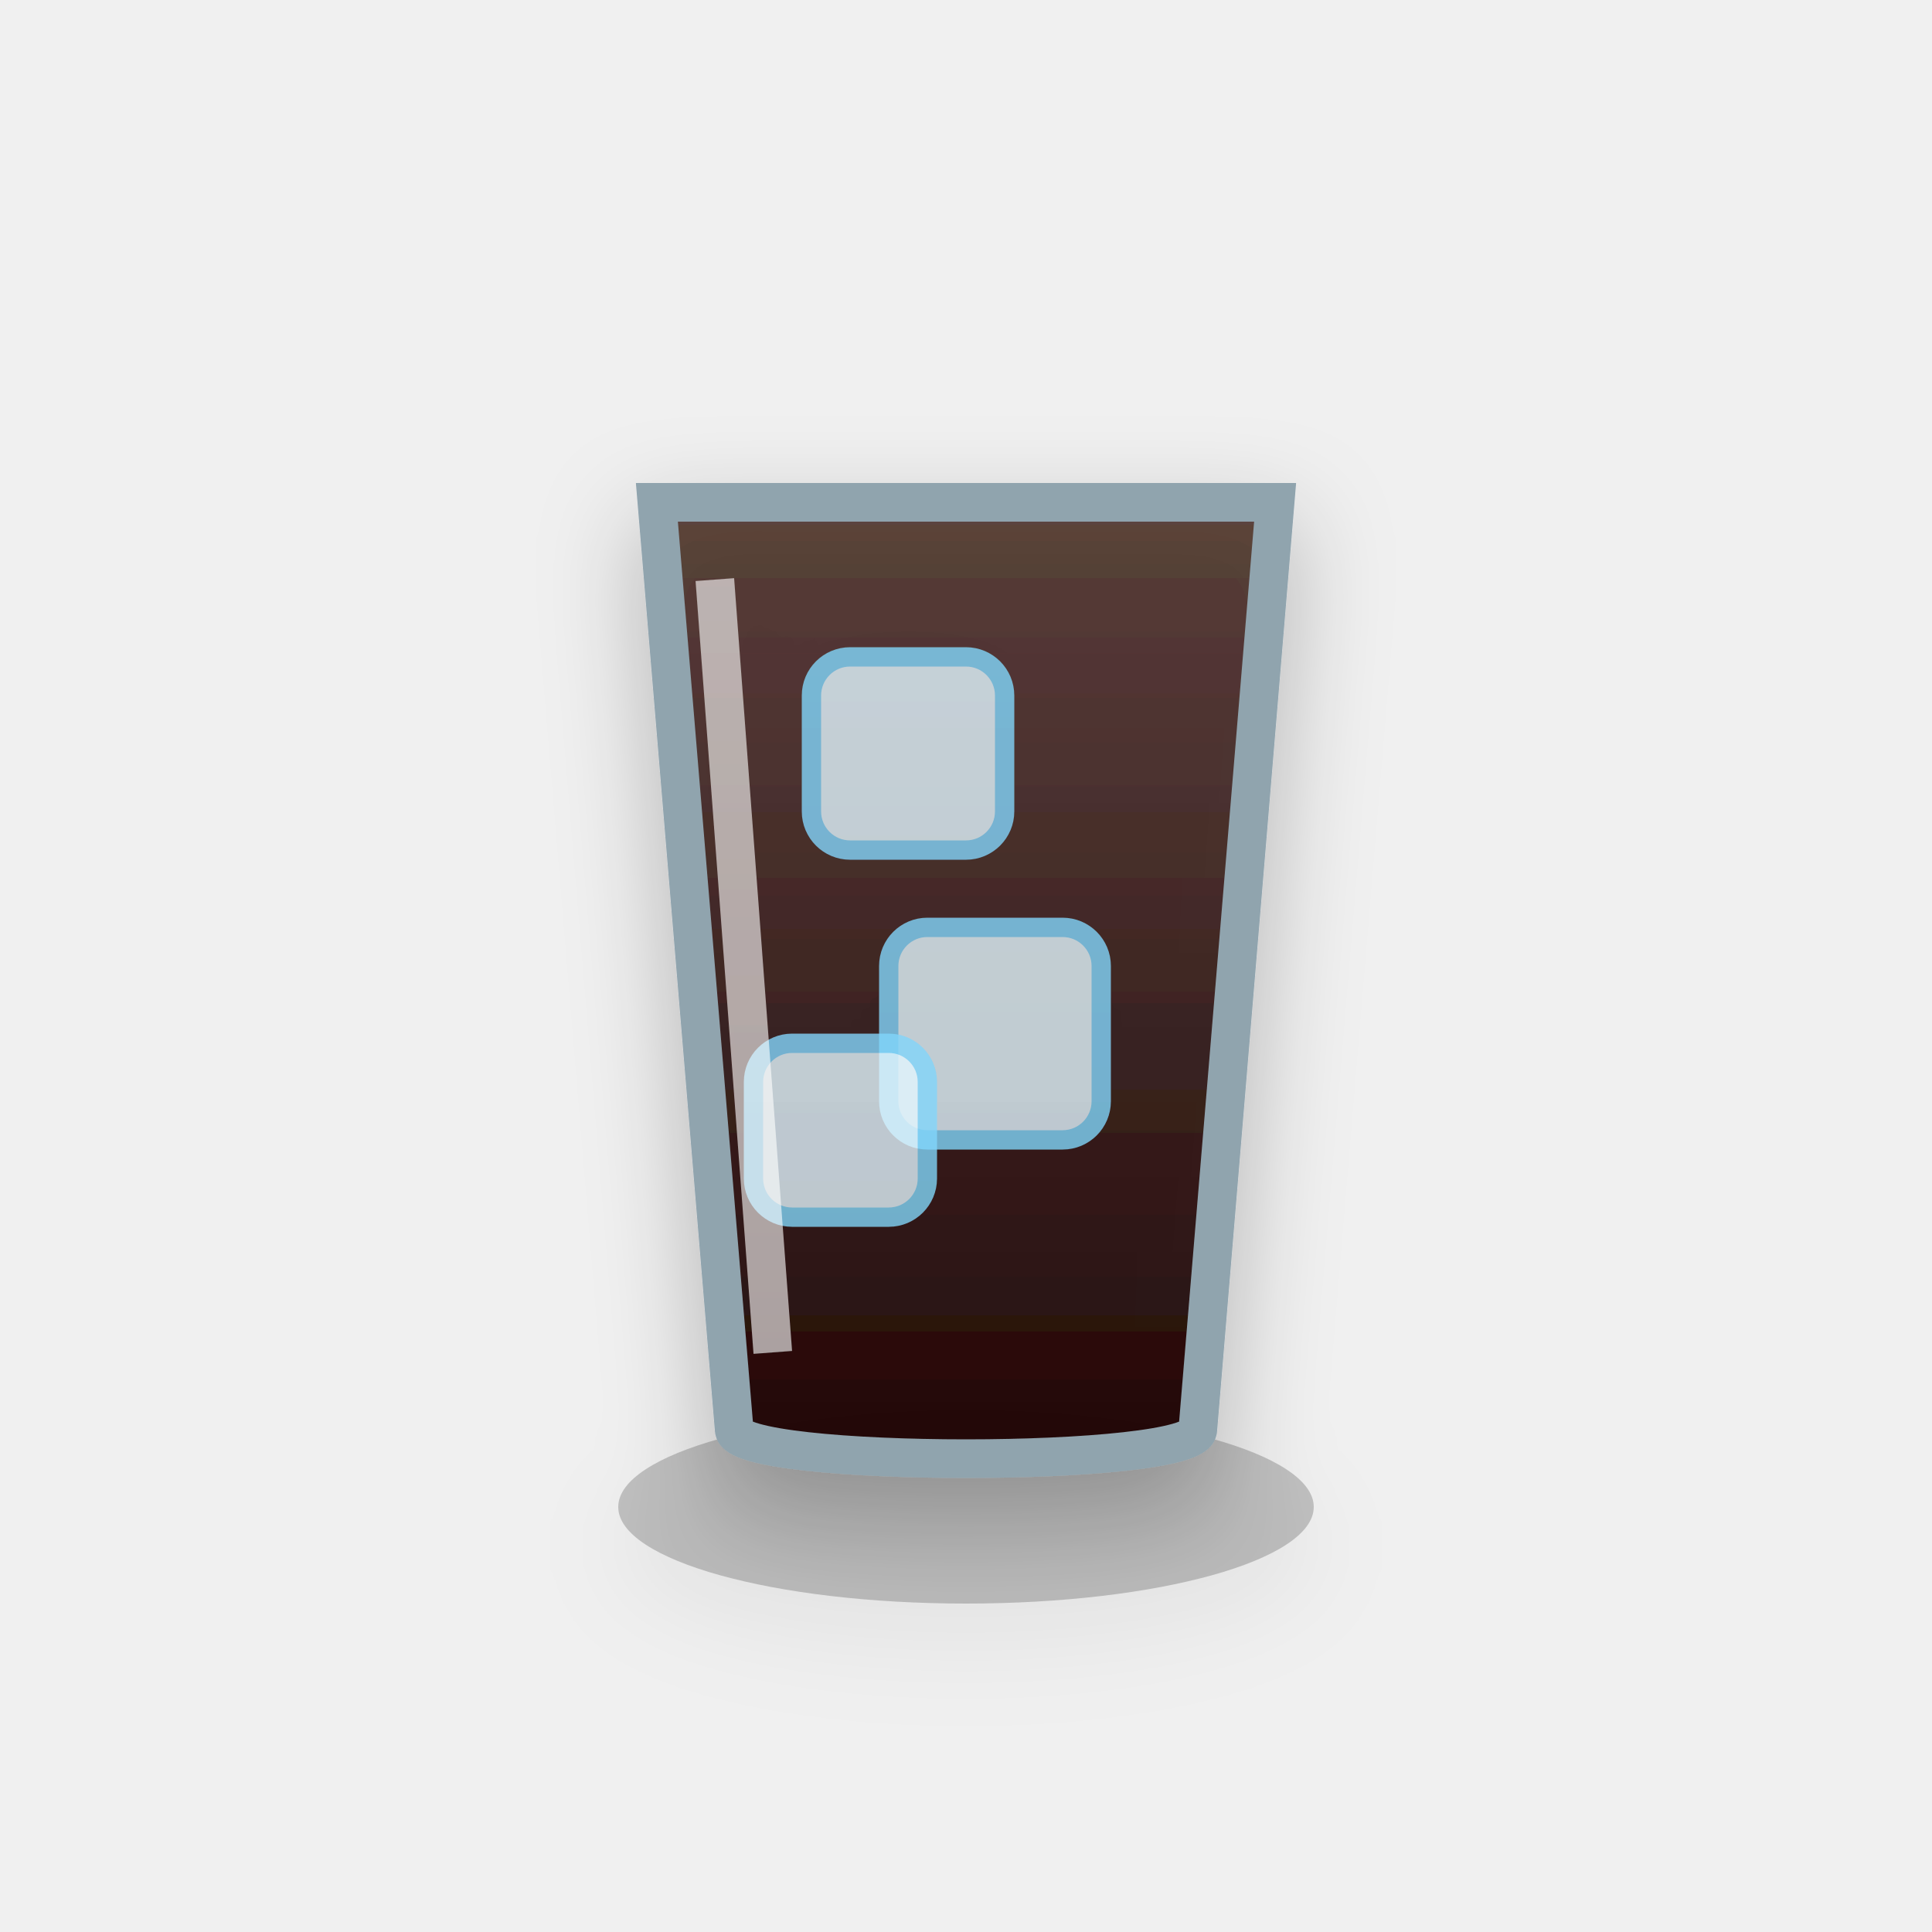
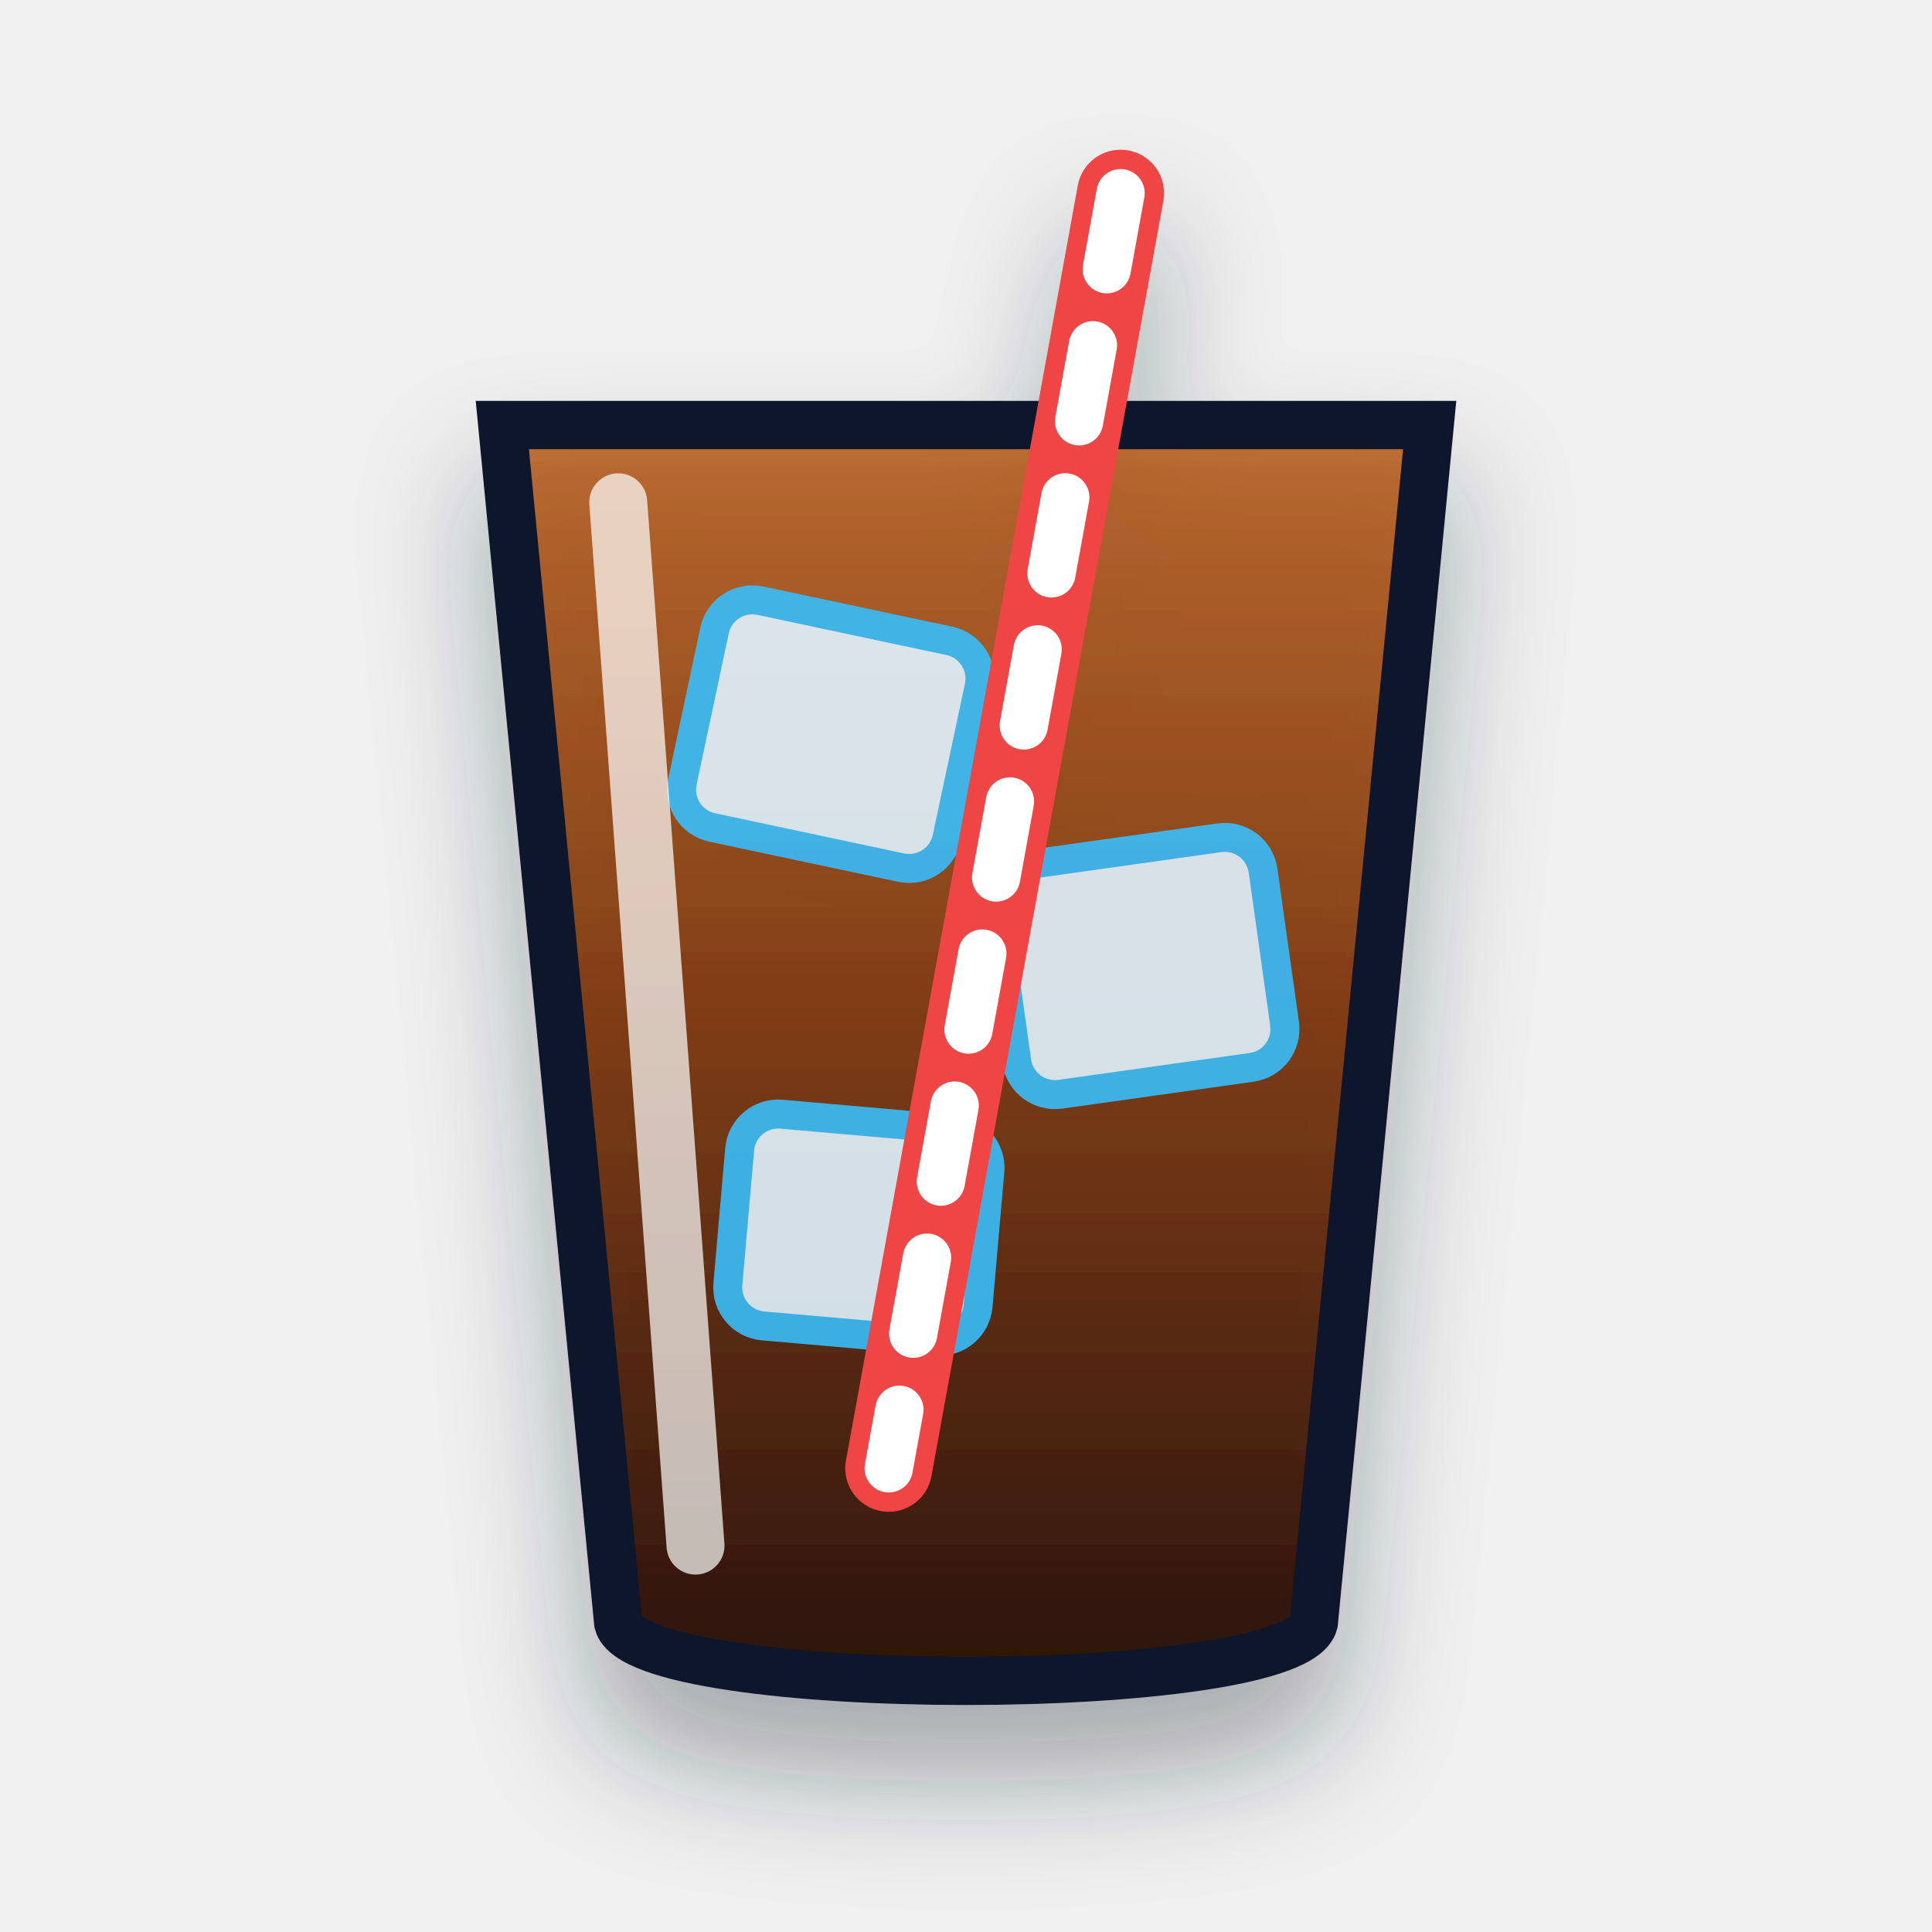
<svg xmlns="http://www.w3.org/2000/svg" viewBox="0 0 100 100" width="100%" height="100%">
  <defs>
-     <filter id="glow-cafe_3" x="-20%" y="-20%" width="140%" height="140%">
-       <feDropShadow dx="0" dy="2" stdDeviation="2.5" flood-color="#000" flood-opacity="0.25" />
+     <filter id="shadow-cafe_3" x="-30%" y="-30%" width="160%" height="160%">
+       <feDropShadow dx="0" dy="4" stdDeviation="3" flood-color="#1e293b" flood-opacity="0.35" />
    </filter>
-     <linearGradient id="iceCoffeeGrad" x1="0" y1="0" x2="0" y2="1">
-       <stop offset="0%" stop-color="#4E342E" stop-opacity="0.9" />
-       <stop offset="100%" stop-color="#1B0000" stop-opacity="0.95" />
+     <linearGradient id="icedCoffeeGrad" x1="0" y1="0" x2="0" y2="1">
+       <stop offset="0%" stop-color="#b45309" stop-opacity="0.8" />
+       <stop offset="50%" stop-color="#78350f" stop-opacity="0.95" />
+       <stop offset="100%" stop-color="#291206" />
    </linearGradient>
  </defs>
-   <g filter="url(#glow-cafe_3)">
-     <ellipse cx="50" cy="78" rx="18" ry="5" fill="#000" opacity="0.2" />
-     <path d="M34 26 L38 74 C38 76 62 76 62 74 L66 26 Z" fill="url(#iceCoffeeGrad)" stroke="#90A4AE" stroke-width="2" />
-     <rect x="42" y="34" width="10" height="10" rx="2" fill="#E1F5FE" opacity="0.8" stroke="#81D4FA" stroke-width="1" />
-     <rect x="46" y="48" width="11" height="11" rx="2" fill="#E1F5FE" opacity="0.8" stroke="#81D4FA" stroke-width="1" />
-     <rect x="39" y="54" width="9" height="9" rx="2" fill="#E1F5FE" opacity="0.8" stroke="#81D4FA" stroke-width="1" />
-     <line x1="37" y1="30" x2="40" y2="70" stroke="#FFF" stroke-width="2" opacity="0.6" />
+   <g filter="url(#shadow-cafe_3)">
+     <path d="M26 22 L32 84 C33 88 67 88 68 84 L74 22 Z" fill="url(#icedCoffeeGrad)" stroke="#0f172a" stroke-width="2.5" />
+     <rect x="36" y="32" width="14" height="12" rx="2" fill="#e0f2fe" stroke="#38bdf8" stroke-width="1.5" opacity="0.9" transform="rotate(12 43 38)" />
+     <rect x="52" y="44" width="14" height="12" rx="2" fill="#e0f2fe" stroke="#38bdf8" stroke-width="1.5" opacity="0.9" transform="rotate(-8 59 50)" />
+     <rect x="38" y="58" width="13" height="11" rx="2" fill="#e0f2fe" stroke="#38bdf8" stroke-width="1.5" opacity="0.9" transform="rotate(5 44 63)" />
+     <line x1="58" y1="10" x2="46" y2="76" stroke="#ef4444" stroke-width="4.5" stroke-linecap="round" />
+     <line x1="58" y1="10" x2="46" y2="76" stroke="#ffffff" stroke-width="2.5" stroke-dasharray="4,4" stroke-linecap="round" />
+     <line x1="32" y1="26" x2="36" y2="80" stroke="#ffffff" stroke-width="3" stroke-linecap="round" opacity="0.7" />
  </g>
</svg>
